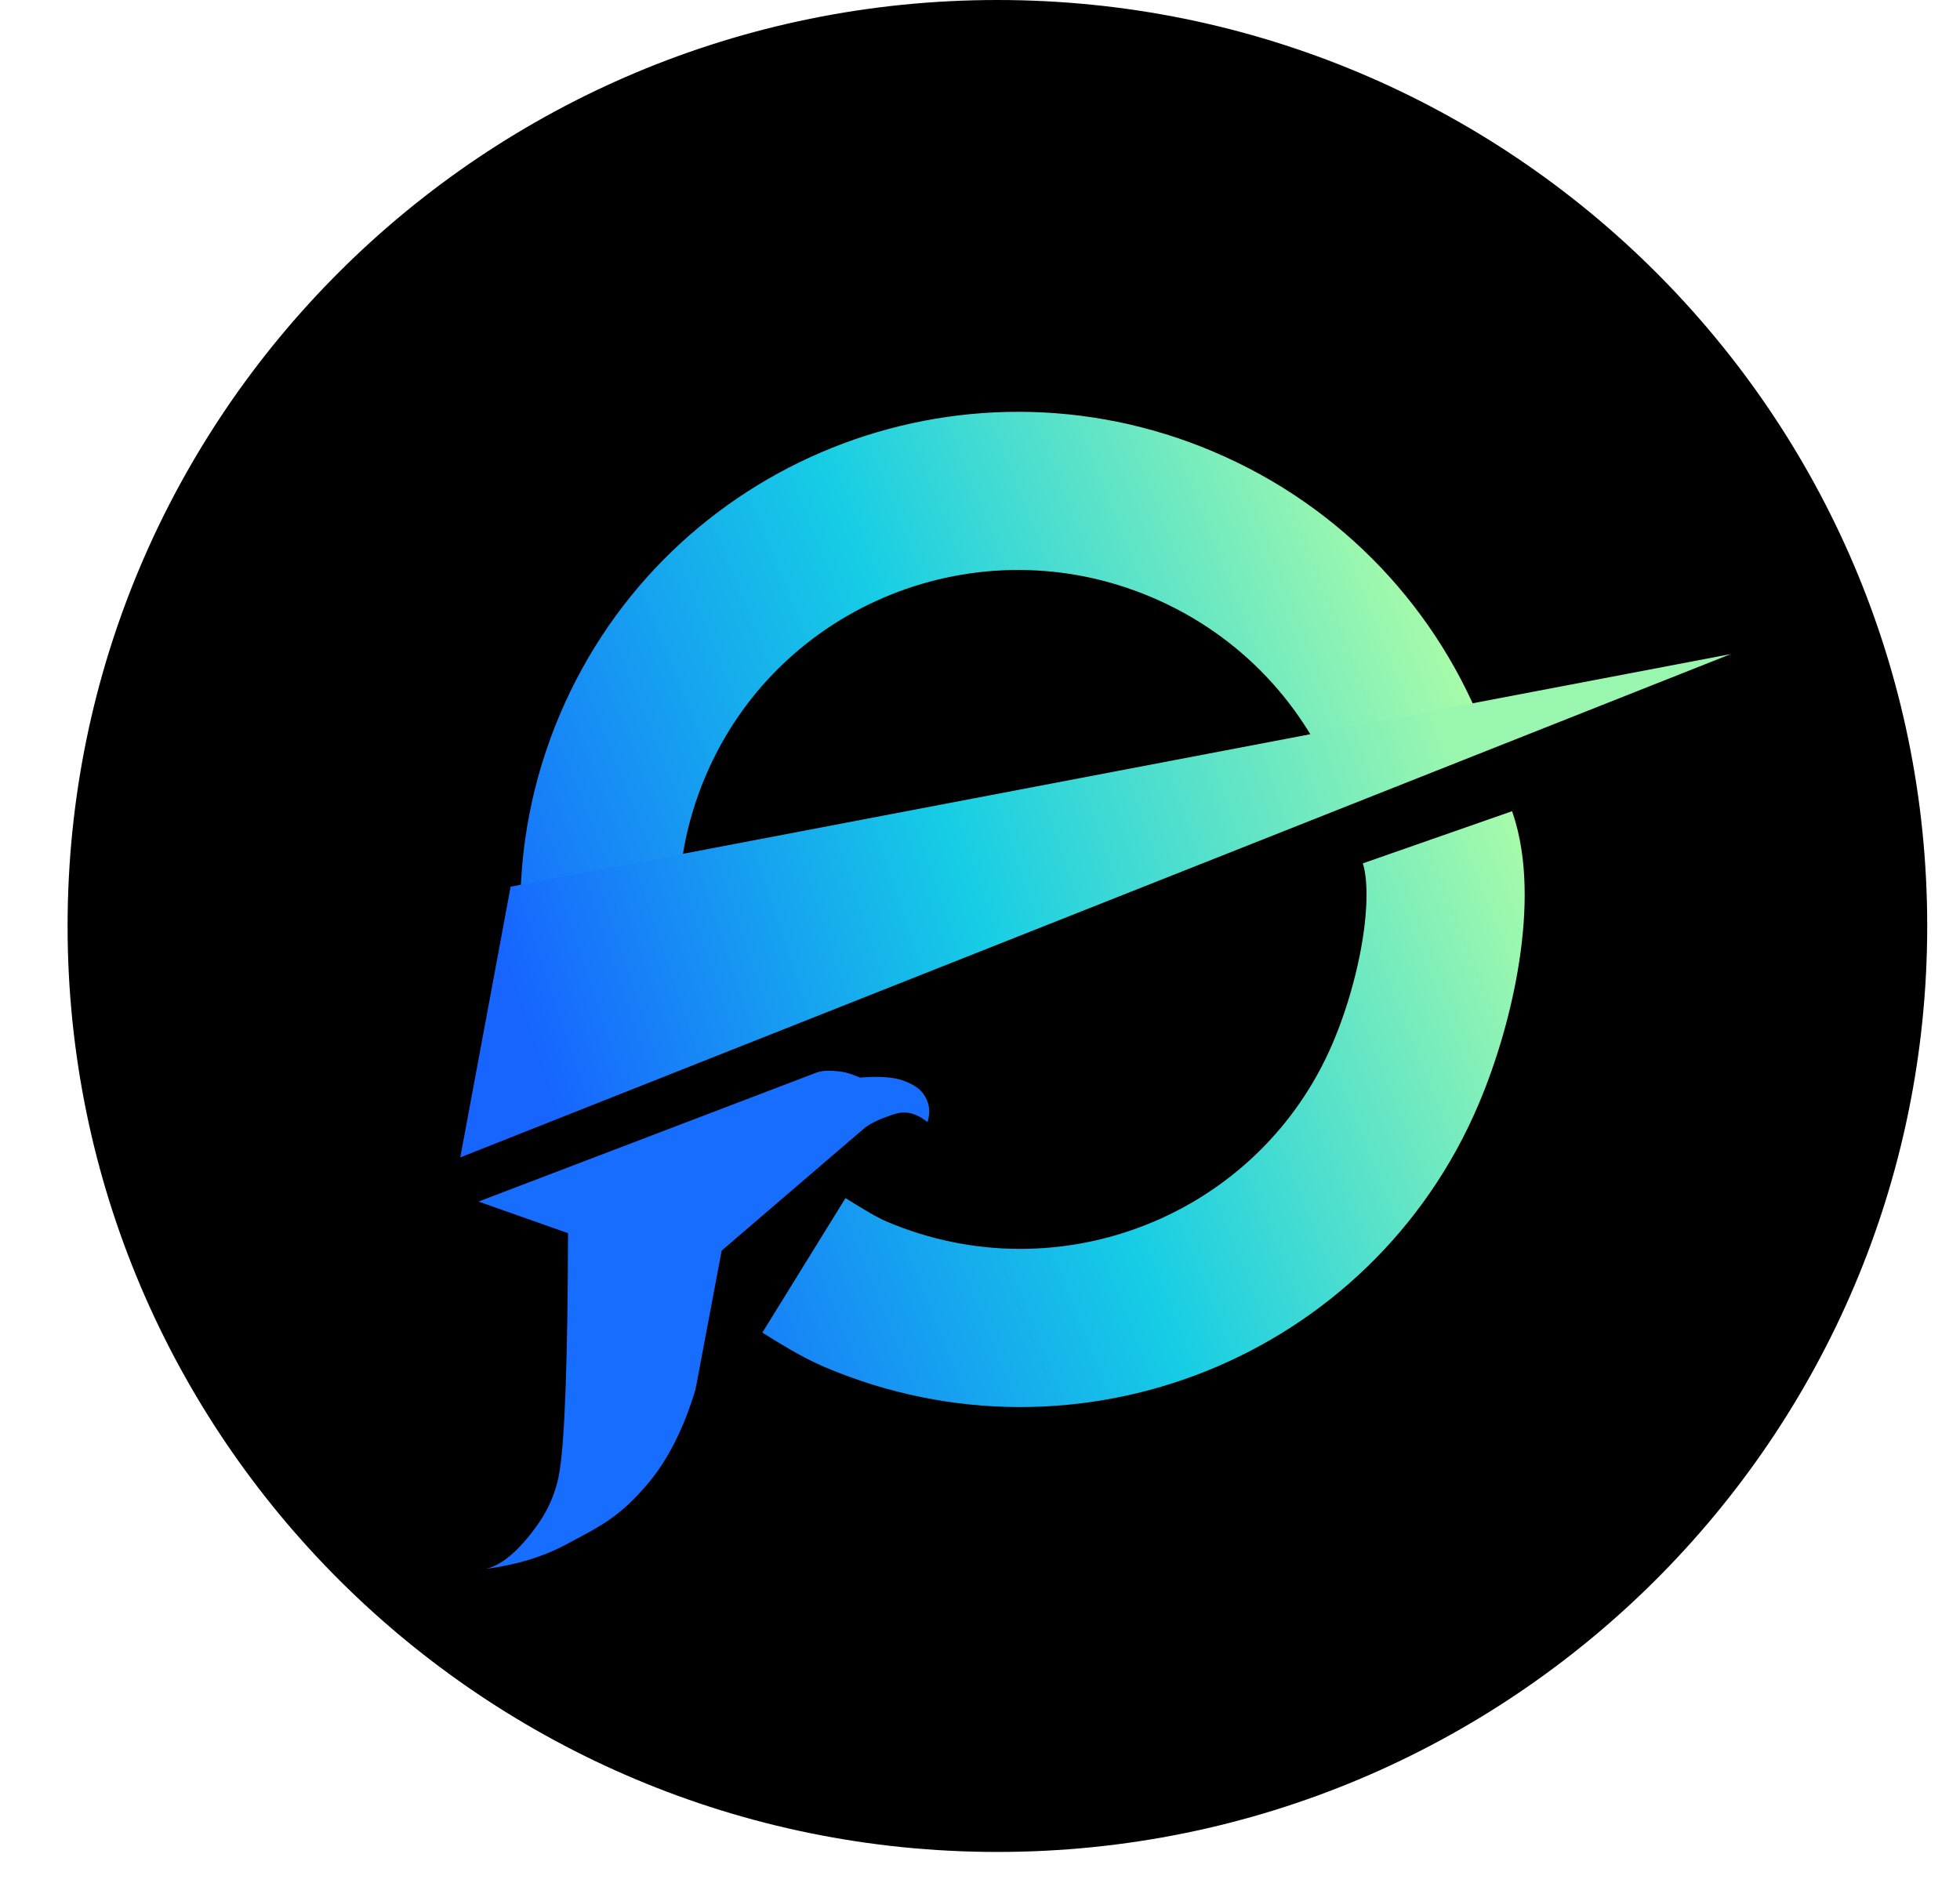
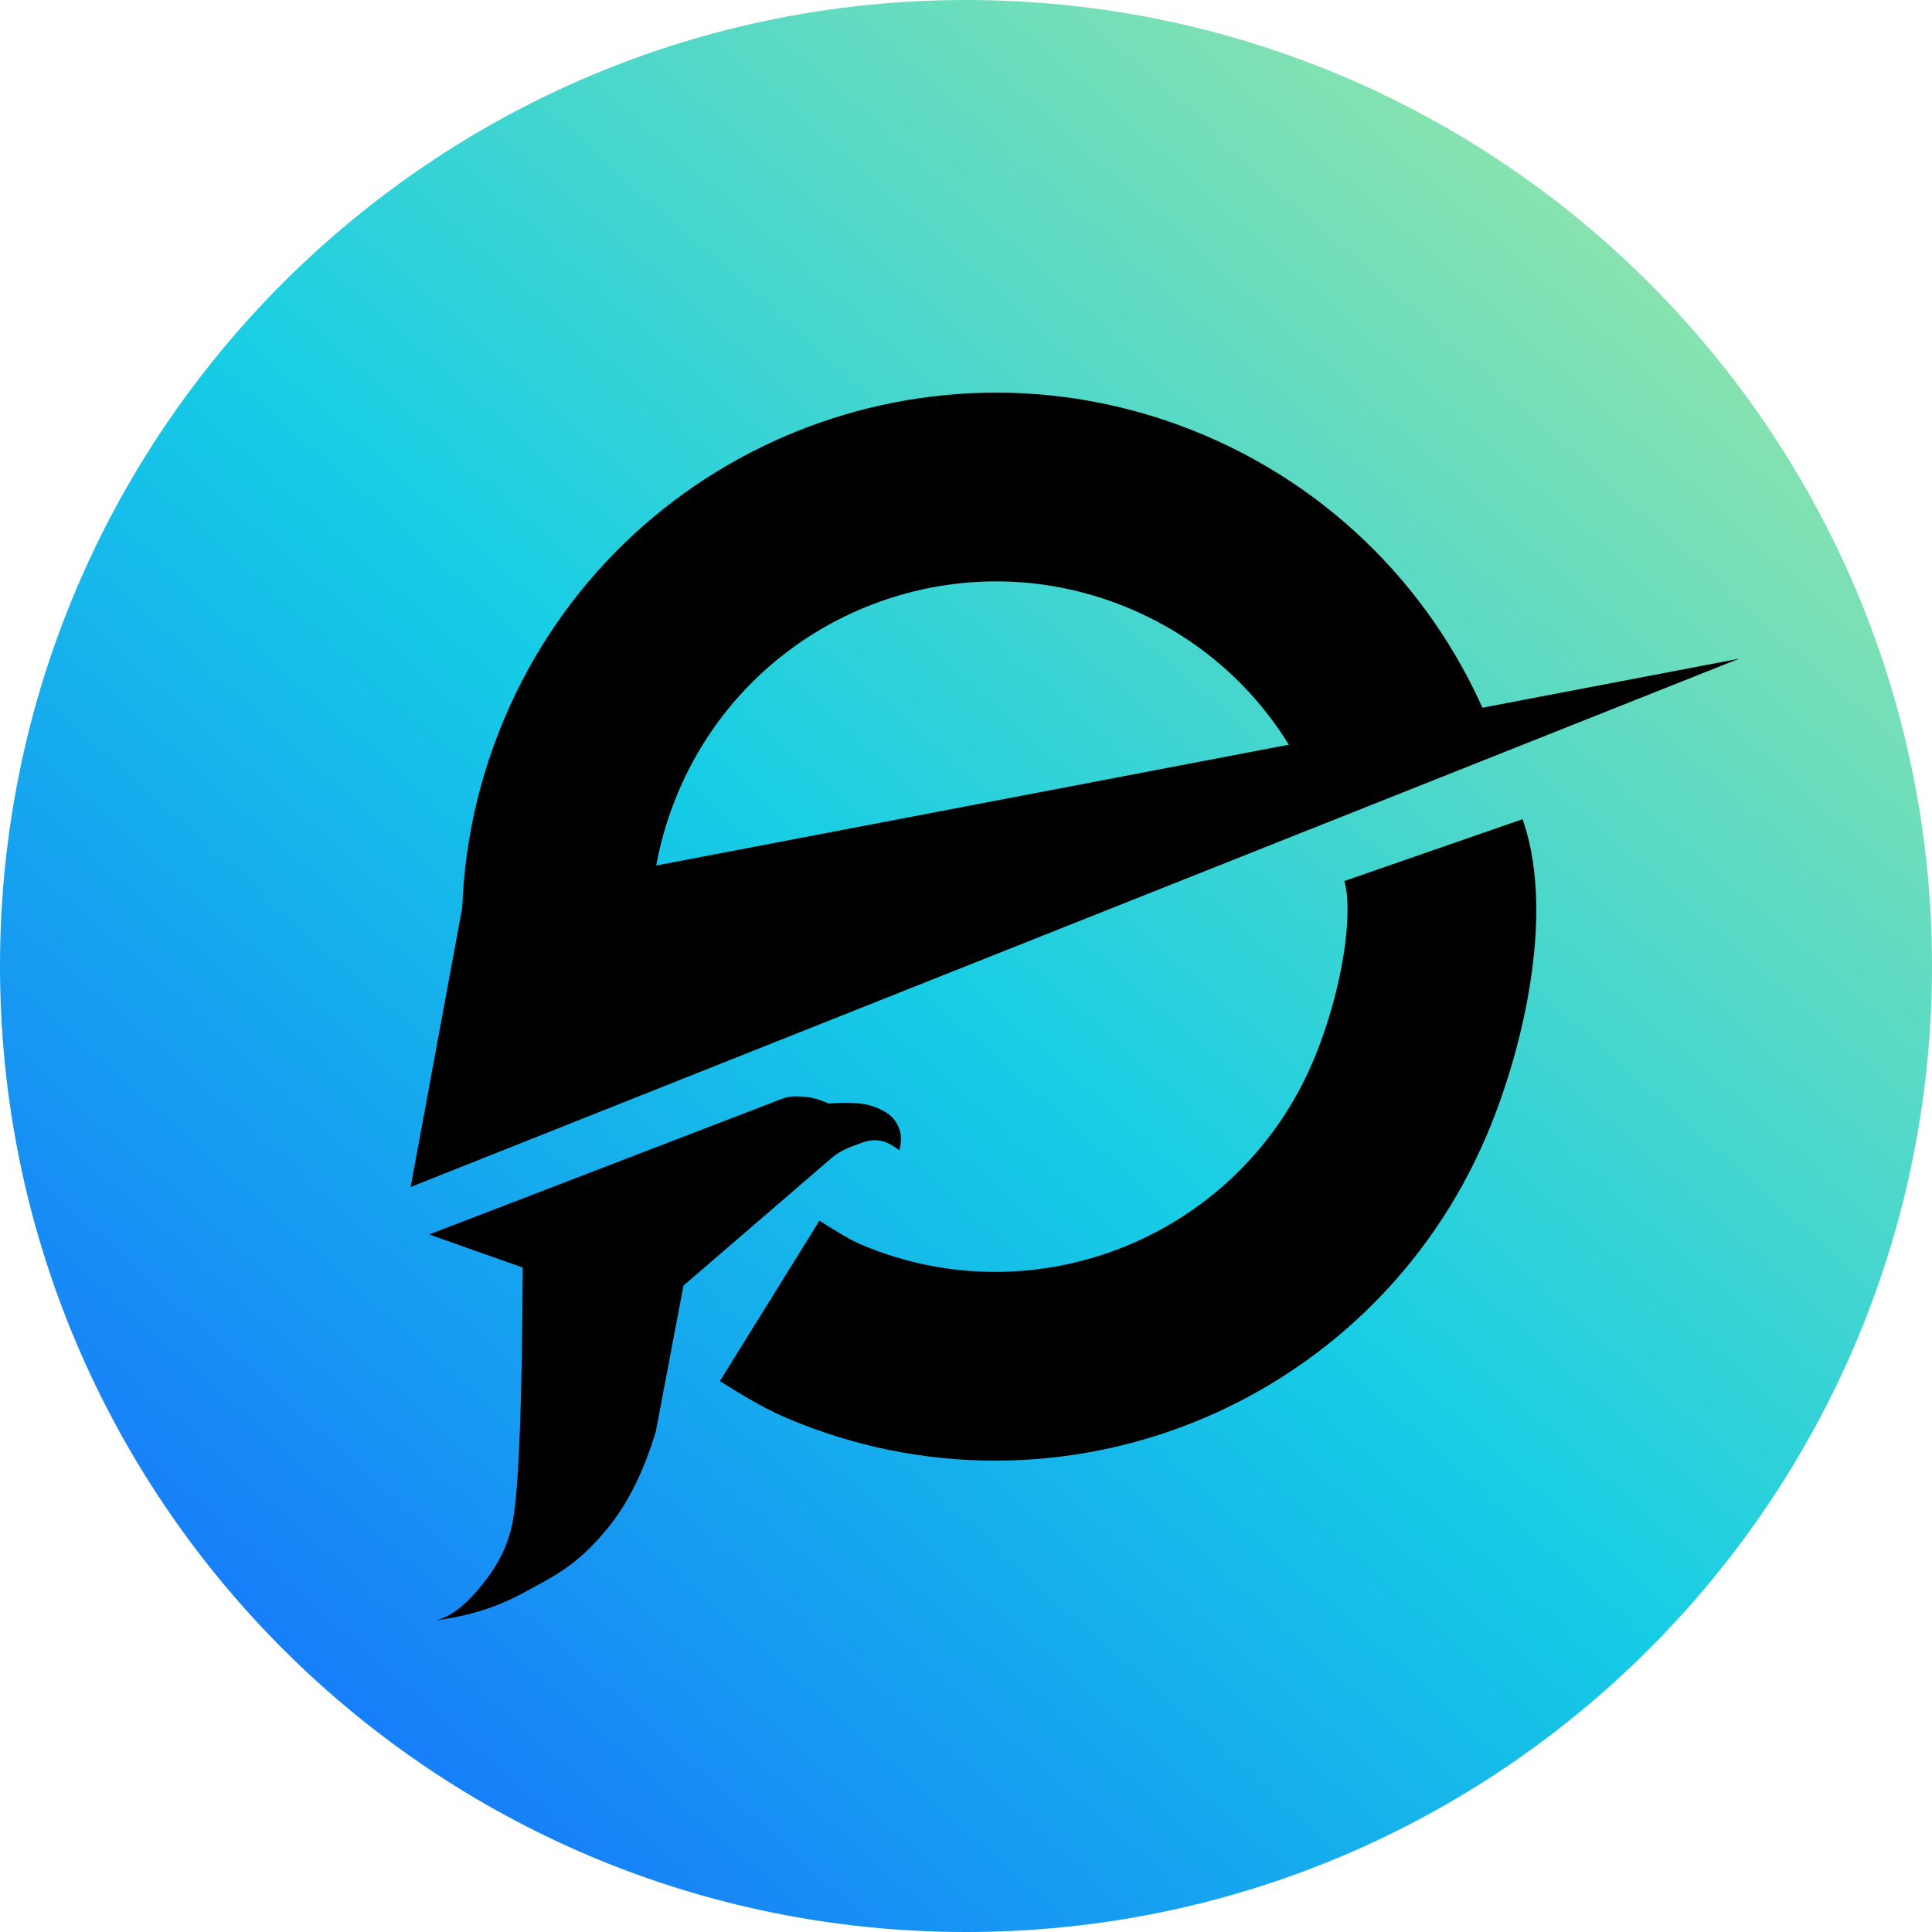
- <svg xmlns="http://www.w3.org/2000/svg" height="32" viewBox="0 0 33 32" width="33">
-   <linearGradient id="a" x1="0%" x2="92.289%" y1="91.221%" y2=".943%">
+ <svg xmlns="http://www.w3.org/2000/svg" height="66" viewBox="0 0 66 66" width="66">
+   <linearGradient id="a" x1="5.404%" x2="92.773%" y1="98.113%" y2="0%">
    <stop offset="0" stop-color="#1764ff" />
    <stop offset=".483" stop-color="#16cde5" />
-     <stop offset="1" stop-color="#b4ffa4" />
-   </linearGradient>
-   <linearGradient id="b" x1="4.753%" x2="79.628%" y1="83.312%" y2="22.101%">
-     <stop offset="0" stop-color="#1764ff" />
-     <stop offset=".483" stop-color="#16cde5" />
-     <stop offset="1" stop-color="#99f6af" />
+     <stop offset="1" stop-color="#abe99e" />
  </linearGradient>
  <g fill="none" fill-rule="evenodd">
-     <ellipse cx="16.793" cy="15.592" fill="#000" fill-rule="nonzero" rx="15.655" ry="15.592" />
-     <g transform="matrix(.9205048 .3907311 -.3907311 .9205048 12.4998 5.68556)">
-       <path d="m13.166 2.179c-1.287-1.343-3.103-2.179-5.114-2.179-3.905 0-7.07 3.153-7.07 7.042 0 2.025.858 3.851 2.232 5.135m3.843 1.798c.313.048.676.108.995.108 3.905 0 7.07-3.153 7.07-7.042 0-1.369-.366-3.102-1.063-3.869" stroke="url(#a)" stroke-width="2.663" />
-       <path d="m2.879 12.365c3.974.008 6.003.012 6.087.012.126 0.0.264.063.382.125.079.041.171.113.278.217.303.089.521.189.652.301.196.167.262.308.262.477 0.0.112-.041.222-.123.329-.077-.128-.159-.215-.244-.261-.128-.069-.207-.07-.444-.07-.158-0-.294.022-.407.068l-2.916 1.04-1.25 2.026c-.416.536-.845.927-1.288 1.176-.664.372-1.028.399-1.689.48-.441.054-.91.019-1.407-.103.251.039.571-.061.96-.3.152-.093.524-.317.798-.794.285-.495.807-1.724 1.566-3.686z" fill="#176dfd" fill-rule="nonzero" transform="matrix(.7193398 -.6946584 .6946584 .7193398 -9.06693 8.232228)" />
+     <circle cx="33" cy="33" fill="url(#a)" fill-rule="nonzero" r="33" />
+     <g transform="matrix(.9205048 .3907311 -.3907311 .9205048 24.2417 11.19429)">
+       <path d="m27.839 4.647c-2.732-2.863-6.583-4.647-10.85-4.647-8.285 0-15.002 6.723-15.002 15.017 0 4.319 1.821 8.211 4.737 10.951m8.154 3.835c.665.103 1.434.231 2.111.231 8.285 0 15.002-6.723 15.002-15.017 0-2.92-.777-6.616-2.256-8.251" stroke="#000" stroke-width="6.448" />
+       <path d="m6.024 26.396c8.452-.004 12.768-.007 12.947-.007.268-0.0.561.133.812.263.167.086.364.24.589.461.645.188 1.106.4 1.384.636.417.355.555.655.555 1.014 0 .239-.088.473-.264.702-.164-.272-.336-.457-.518-.554-.272-.145-.44-.147-.944-.147-.337 0-.626.049-.867.148l-6.208 2.228-2.669 4.316c-.887 1.142-1.802 1.978-2.745 2.508-1.414.795-2.189.855-3.596 1.03-.938.117-1.935.046-2.992-.211.535.081 1.216-.133 2.044-.643.324-.199 1.116-.677 1.702-1.694.608-1.055 1.725-3.672 3.351-7.851z" fill="#000" fill-rule="nonzero" transform="matrix(.7193398 -.6946584 .6946584 .7193398 -19.38622 17.45567)" />
    </g>
-     <path d="m8.349 19.396 16.379-16.16-17.38 11.632z" fill="url(#b)" fill-rule="nonzero" transform="matrix(.9205048 .3907311 -.3907311 .9205048 7.643064 -1.627227)" />
+     <path d="m14.969 41.205 34.721-34.343-36.868 24.692z" fill="#000" fill-rule="nonzero" transform="matrix(.9205048 .3907311 -.3907311 .9205048 16.35009 -3.229648)" />
  </g>
</svg>
